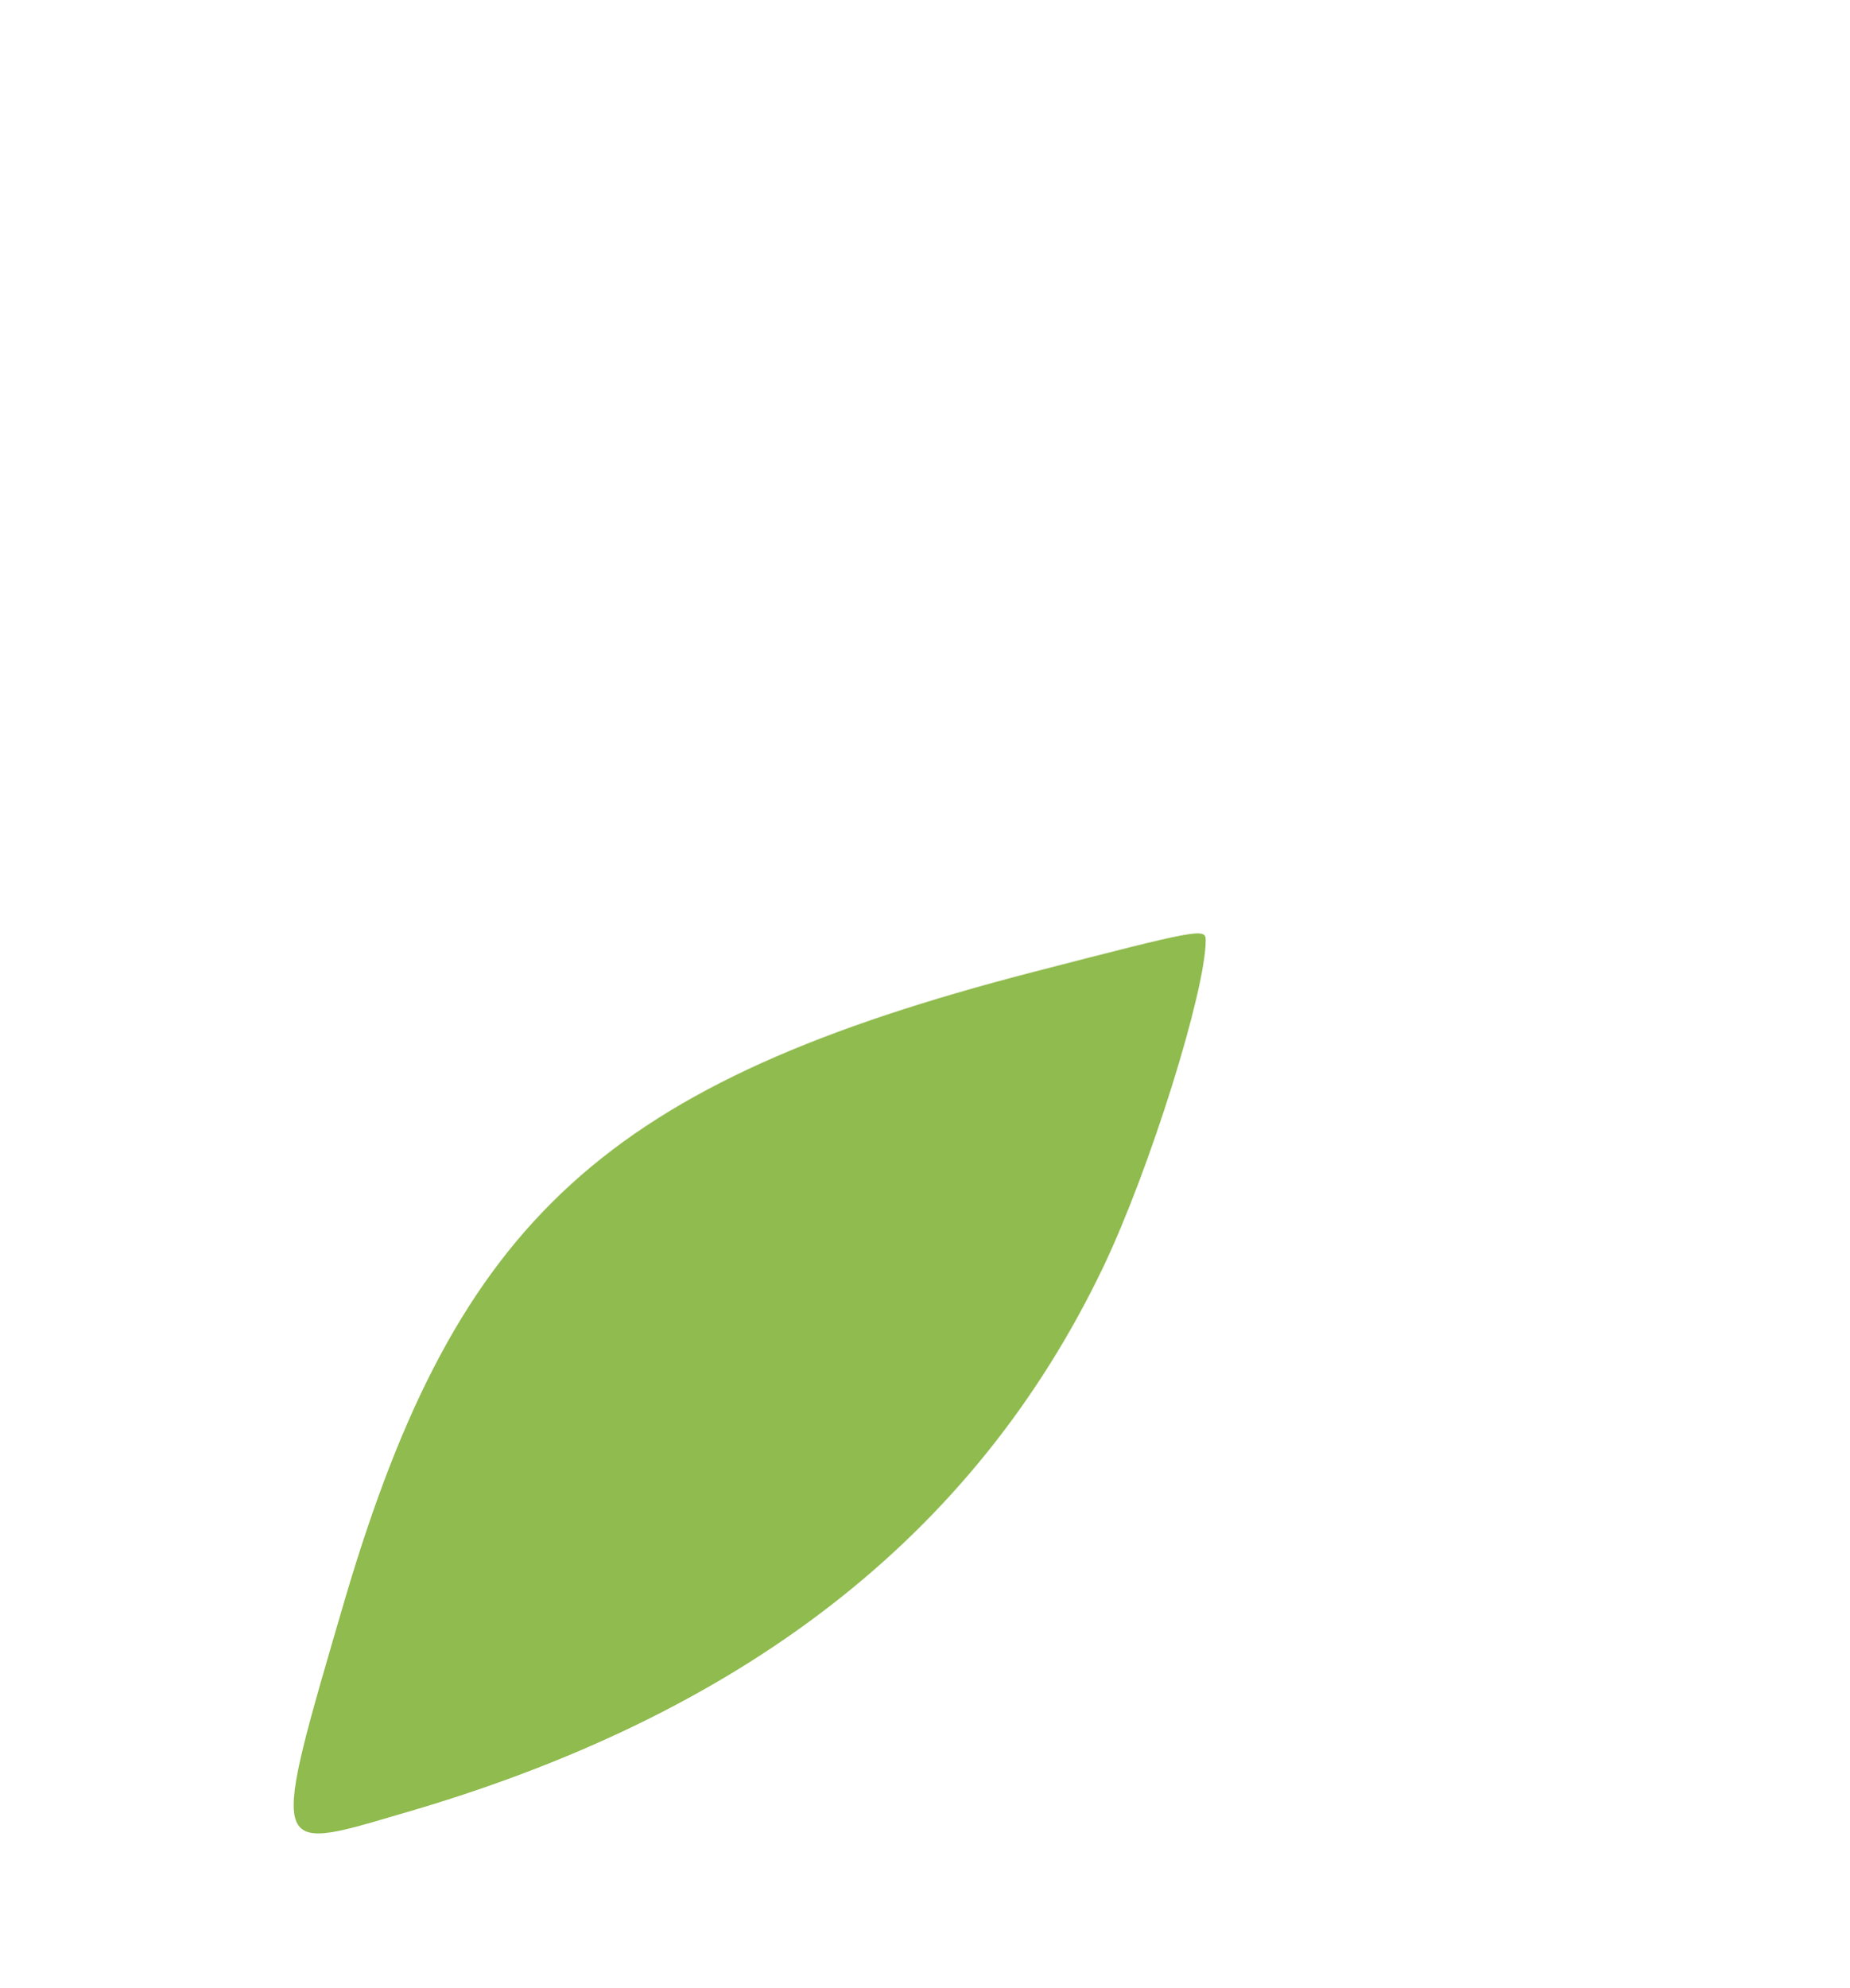
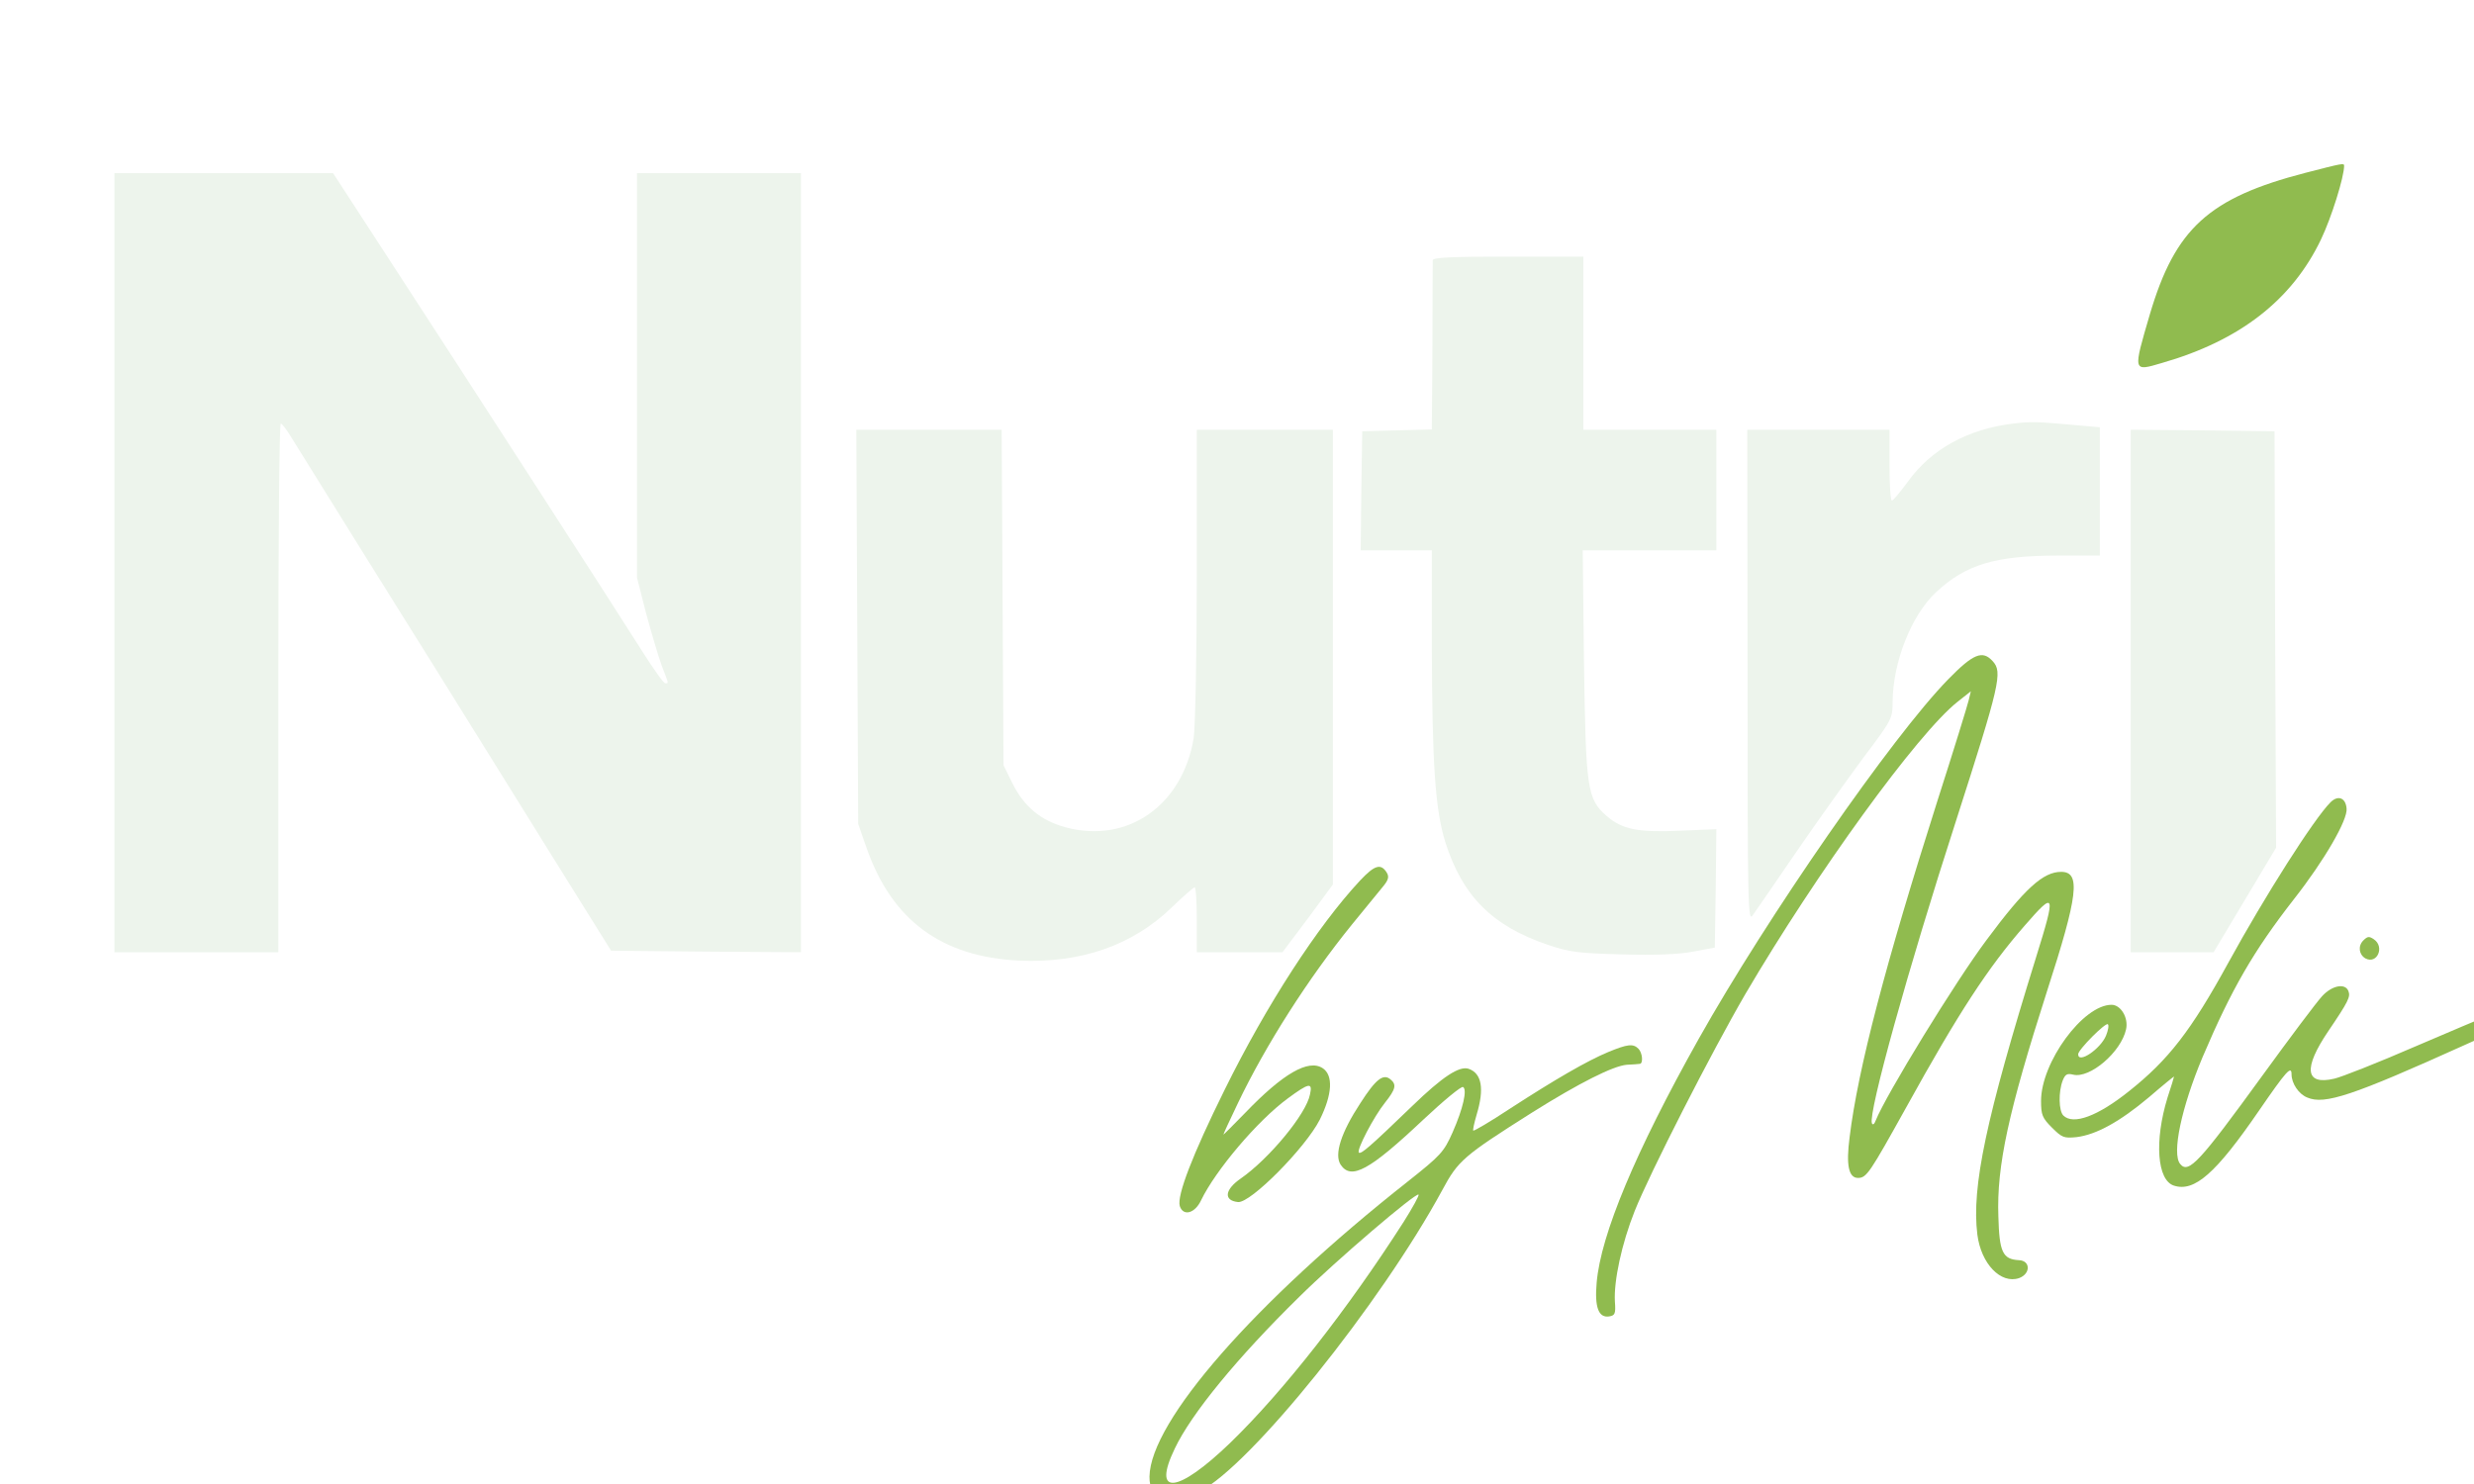
- <svg xmlns="http://www.w3.org/2000/svg" viewBox="785 80 135 145">
-   <g transform="translate(0,688) scale(0.1,-0.1)" fill="#25573E">
+ <svg xmlns="http://www.w3.org/2000/svg" viewBox="115 95 800 480">
+   <g transform="translate(0,688) scale(0.1,-0.1)" fill="#EDF4EC">
    <path d="M1520 4110 l0 -1260 265 0 265 0 0 855 c0 470 3 855 8 855 4 0 19 -20 33 -43 14 -23 127 -204 250 -402 124 -198 315 -504 424 -680 109 -176 235 -378 280 -450 l81 -130 307 -3 307 -2 0 1260 0 1260 -265 0 -265 0 0 -654 0 -655 29 -114 c17 -62 39 -138 50 -168 24 -63 24 -59 12 -59 -5 0 -38 46 -74 103 -97 154 -587 912 -807 1250 l-193 297 -354 0 -353 0 0 -1260z" />
    <path d="M5783 5088 c0 -7 -1 -133 -1 -280 l-2 -267 -112 -3 -113 -3 -3 -192 -2 -193 115 0 115 0 0 -307 c1 -386 11 -533 44 -638 55 -173 151 -270 331 -331 71 -24 99 -27 240 -31 108 -3 183 0 230 9 l70 13 3 192 2 191 -117 -5 c-137 -6 -187 4 -238 48 -63 55 -67 87 -73 497 l-4 362 216 0 216 0 0 195 0 195 -215 0 -215 0 0 280 0 280 -244 0 c-189 0 -244 -3 -243 -12z" />
    <path d="M7660 4560 c-147 -18 -264 -82 -340 -187 -25 -34 -48 -62 -52 -62 -5 -1 -8 51 -8 114 l0 115 -230 0 -230 0 1 -797 c0 -754 1 -797 17 -773 9 13 73 105 141 205 68 99 166 236 217 305 92 122 94 126 94 180 1 128 60 279 140 354 96 90 192 119 393 119 l137 0 0 208 0 207 -67 6 c-130 12 -158 13 -213 6z" />
    <path d="M3922 3903 l3 -638 28 -80 c82 -232 242 -350 492 -362 200 -9 367 49 494 172 37 36 71 65 74 65 4 0 7 -47 7 -105 l0 -105 139 0 138 0 82 109 81 110 0 735 0 736 -220 0 -220 0 0 -467 c0 -266 -5 -495 -10 -530 -36 -218 -214 -343 -414 -289 -81 22 -135 67 -173 144 l-28 57 -3 543 -3 542 -235 0 -235 0 3 -637z" />
    <path d="M8040 3695 l0 -845 134 0 134 0 101 169 101 169 -3 674 -2 673 -232 3 -233 2 0 -845z" />
  </g>
  <g transform="translate(0,688) scale(0.1,-0.1)" fill="#90BB4F">
    <path d="M8605 5371 c-313 -81 -421 -180 -503 -457 -55 -188 -56 -186 39 -158 251 72 420 203 514 399 34 71 75 202 75 239 0 9 -5 8 -125 -23z" />
    <path d="M7450 3733 c-181 -185 -587 -771 -808 -1165 -203 -362 -316 -632 -329 -787 -7 -79 6 -114 40 -109 19 3 22 8 19 48 -4 66 22 188 64 293 48 121 248 513 358 702 230 392 557 843 686 945 l43 34 -7 -29 c-4 -17 -49 -163 -101 -325 -168 -528 -257 -867 -284 -1088 -12 -91 -3 -132 27 -132 28 0 38 16 157 230 168 304 264 451 382 586 99 114 102 107 37 -102 -162 -521 -209 -744 -190 -897 12 -95 76 -161 135 -141 38 14 37 57 -1 58 -52 3 -63 26 -66 141 -6 164 33 341 157 728 101 312 110 387 46 387 -58 0 -117 -53 -241 -220 -101 -135 -326 -502 -359 -585 -4 -11 -9 -15 -12 -8 -12 33 116 496 272 978 142 442 151 481 119 516 -33 37 -63 25 -144 -58z" />
    <path d="M8686 3335 c-53 -53 -211 -301 -331 -520 -120 -219 -193 -313 -320 -414 -101 -81 -181 -111 -213 -79 -15 15 -16 77 -2 113 8 20 14 24 34 19 54 -13 155 73 171 147 8 37 -17 79 -47 79 -92 0 -228 -186 -228 -311 0 -45 4 -55 35 -86 33 -33 39 -35 80 -31 64 8 140 50 234 129 44 38 81 68 81 67 0 -2 -9 -32 -21 -68 -43 -140 -34 -268 21 -285 66 -21 135 39 275 243 88 128 105 147 105 117 0 -29 23 -64 51 -75 56 -24 146 6 509 170 317 143 441 190 500 190 14 0 31 5 38 12 17 17 -4 48 -32 48 -53 0 -235 -70 -664 -254 -122 -53 -241 -100 -264 -105 -94 -22 -101 33 -19 154 65 96 72 111 65 129 -10 27 -53 19 -85 -16 -17 -18 -104 -134 -194 -258 -202 -278 -238 -318 -265 -285 -28 33 4 183 72 345 94 221 165 344 296 512 98 125 174 256 170 293 -3 35 -28 44 -52 20z m-726 -755 c-18 -43 -90 -92 -90 -60 0 15 89 104 96 97 4 -3 1 -20 -6 -37z" />
    <path d="M5548 3082 c-137 -147 -303 -403 -438 -677 -104 -210 -155 -343 -145 -376 11 -34 49 -24 69 19 47 97 182 257 280 329 69 51 81 53 72 13 -12 -63 -132 -208 -224 -272 -52 -36 -56 -71 -9 -76 40 -5 219 176 265 267 40 81 44 143 9 166 -46 30 -128 -17 -250 -144 -38 -39 -70 -71 -71 -71 -1 0 20 46 47 102 90 188 227 403 369 578 46 56 92 113 103 126 15 19 17 29 9 42 -19 30 -39 24 -86 -26z" />
    <path d="M8792 2888 c-18 -18 -14 -46 7 -58 38 -20 63 38 27 62 -15 10 -20 10 -34 -4z" />
    <path d="M6350 2527 c-67 -28 -168 -86 -319 -184 -62 -41 -115 -72 -117 -70 -2 1 3 25 11 52 25 83 17 133 -26 148 -30 10 -84 -25 -183 -121 -139 -134 -165 -156 -172 -150 -8 8 48 116 85 162 34 43 38 58 17 75 -23 19 -47 1 -97 -77 -63 -96 -85 -166 -64 -199 34 -51 93 -19 268 146 65 61 123 109 128 105 14 -8 0 -70 -34 -147 -28 -63 -38 -74 -144 -158 -497 -392 -833 -776 -836 -955 -1 -79 62 -97 162 -48 163 81 586 608 785 975 51 95 68 110 291 251 153 96 261 150 305 154 19 1 38 2 43 3 11 2 8 36 -5 49 -17 17 -35 15 -98 -11z m-661 -549 c-182 -284 -388 -547 -560 -714 -172 -166 -255 -174 -180 -19 53 112 203 295 403 491 118 117 377 338 385 330 3 -2 -19 -42 -48 -88z" />
  </g>
</svg>
